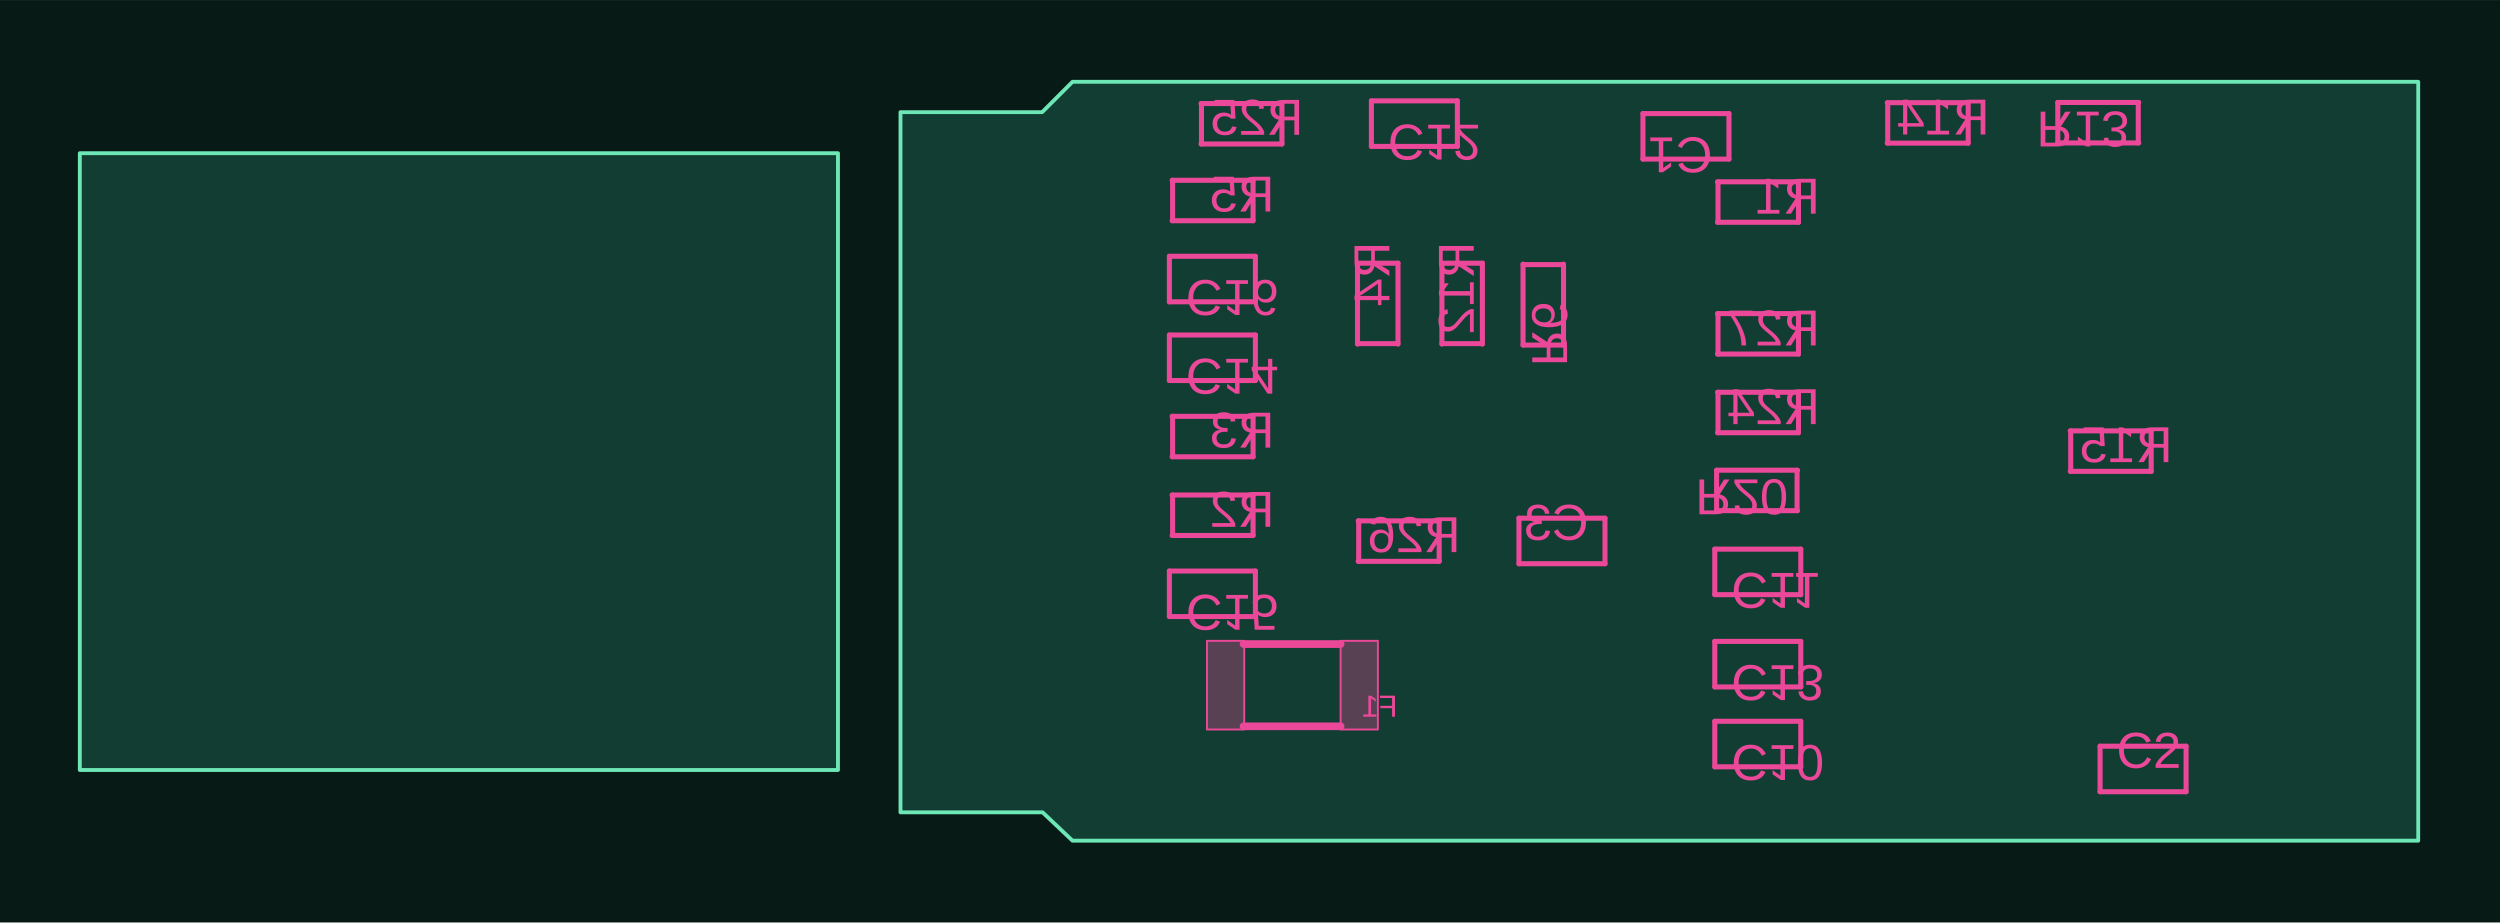
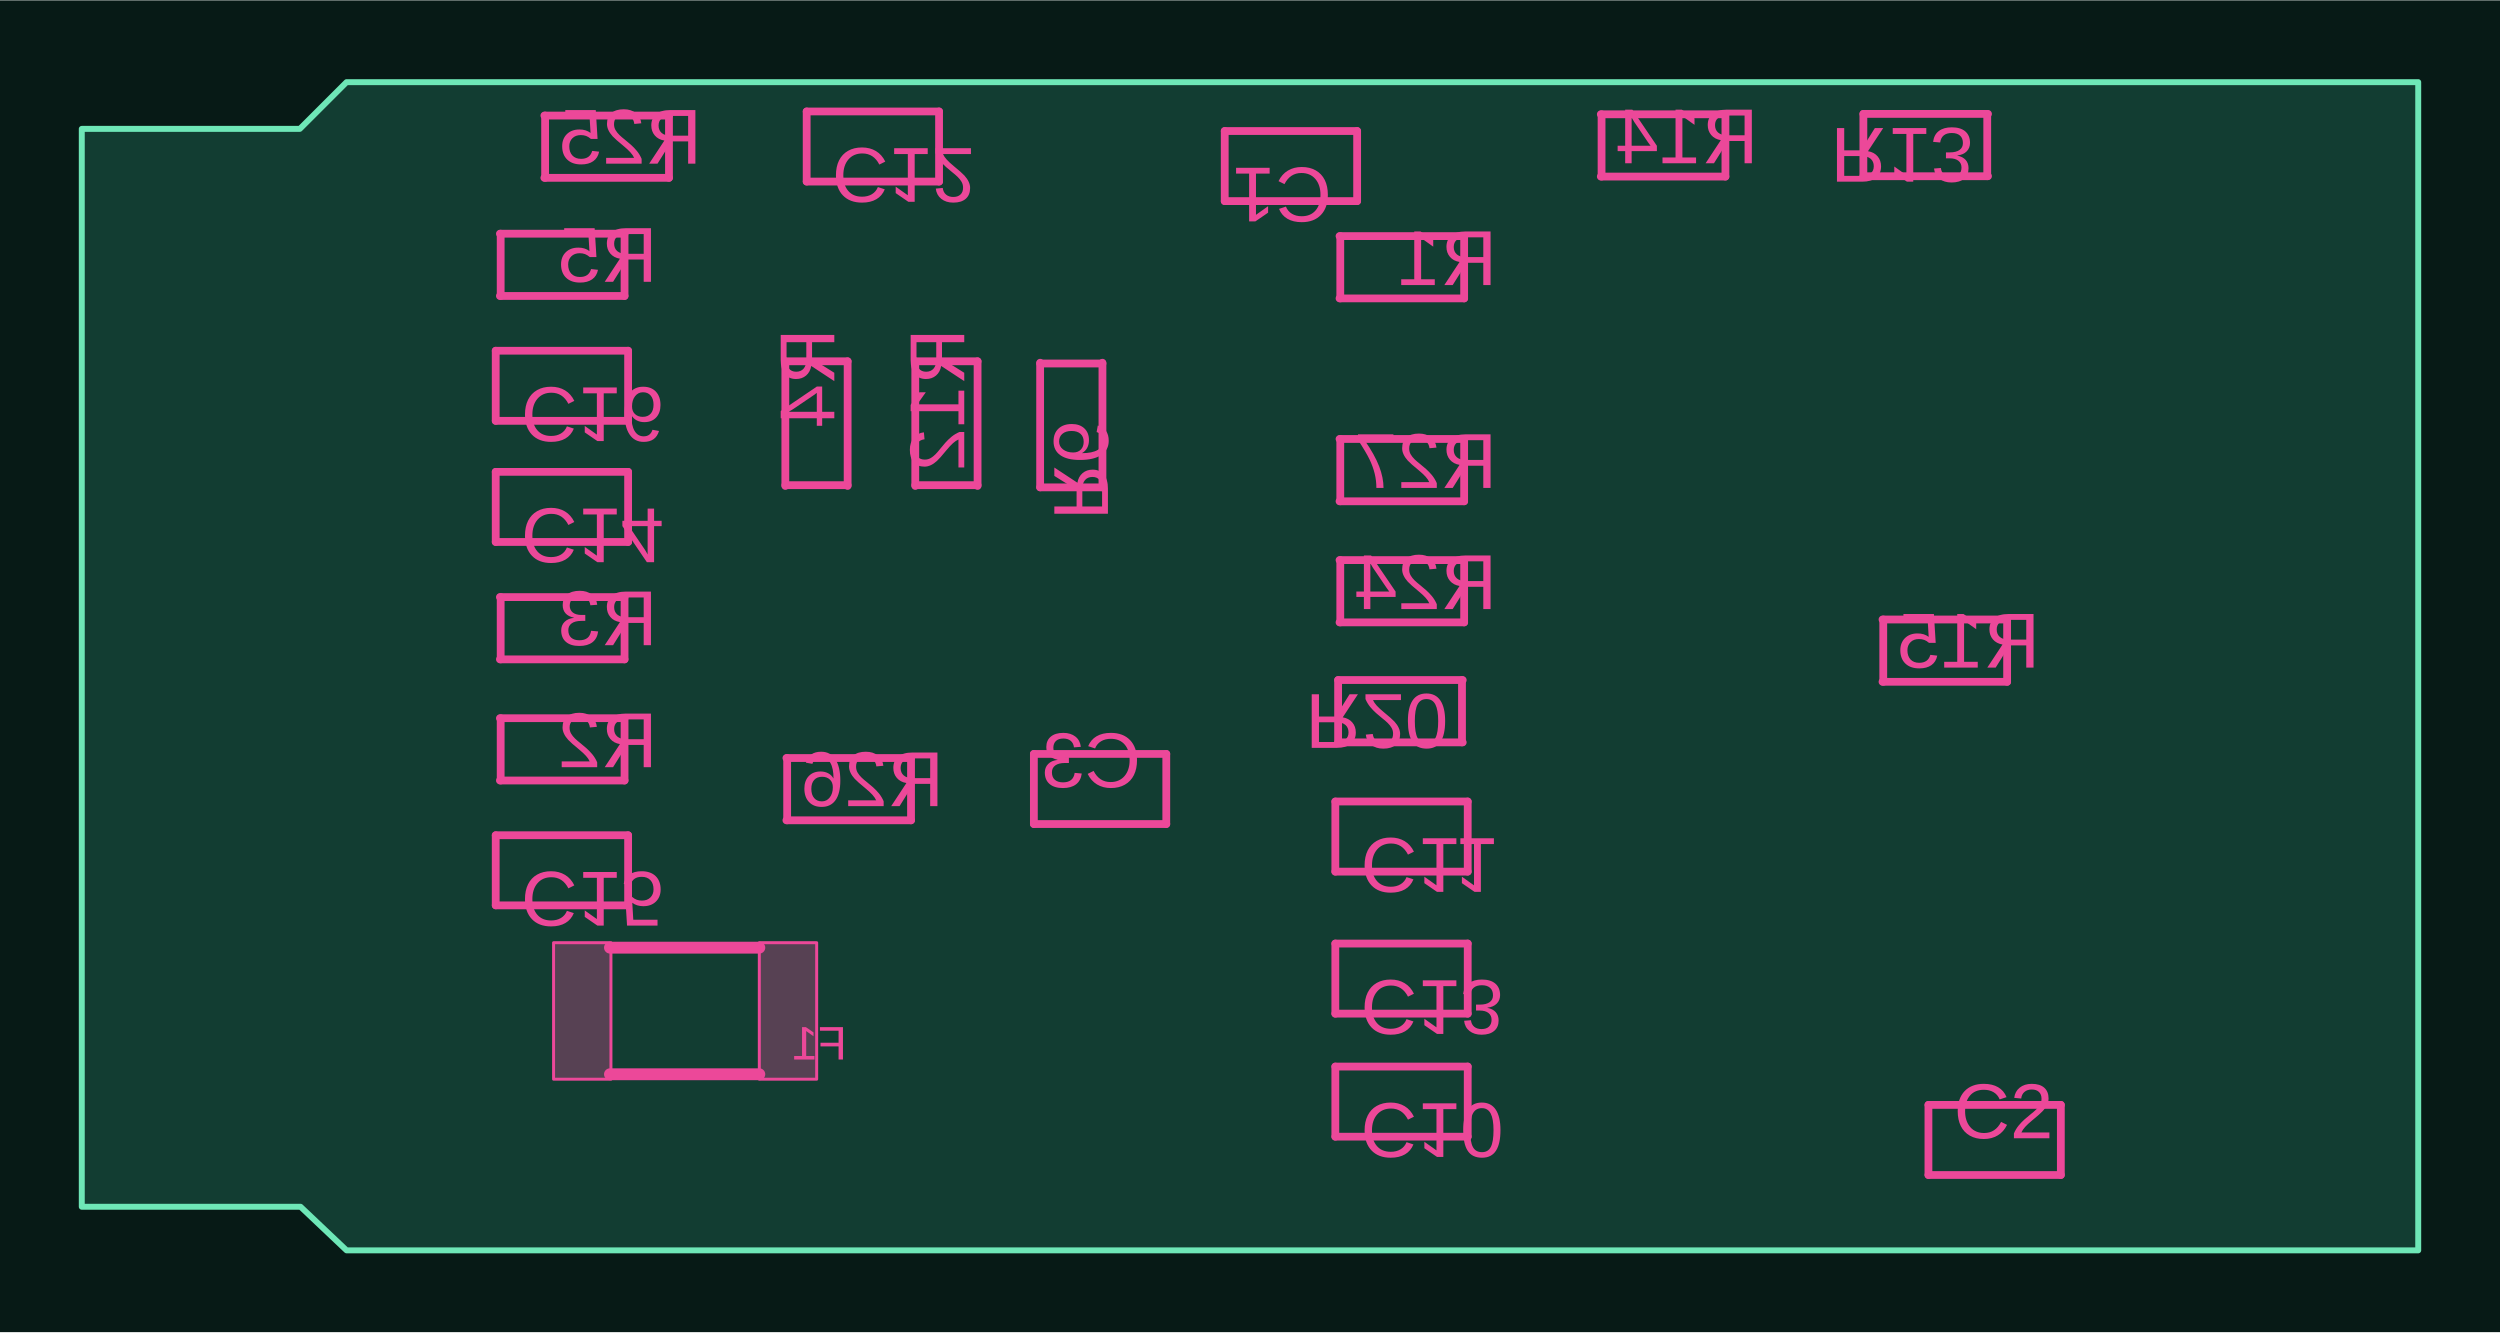
- <svg xmlns="http://www.w3.org/2000/svg" width="1000" height="369" viewBox="0 0 1945.503 717.827" role="img" aria-label="STM32 ST-Link V2.1 Mechanical 7" class="altium-pcb" data-renderer="altiumts">
+ <svg xmlns="http://www.w3.org/2000/svg" width="1000" height="533" viewBox="0 0 1263.78 673.228" role="img" aria-label="STM32 ST-Link V2.1 Mechanical 7" class="altium-pcb" data-renderer="altiumts">
  <rect width="100%" height="100%" fill="#071a16" />
  <g stroke-linecap="round" stroke-linejoin="round">
-     <path data-record="BoardOutline" data-board-cutouts="1" d="M 700.763 632.142 L 811.349 632.142 L 834.621 654.189 L 1881.865 654.189 L 1881.865 63.638 L 834.621 63.638 L 810.999 87.26 L 700.763 87.26 L 700.763 632.142 Z M 652.102 119.189 L 652.102 599.189 L 62.102 599.189 L 62.102 119.189 L 652.102 119.189 Z" fill="#123d32" fill-rule="evenodd" stroke="#6ee7b7" stroke-width="3" />
-     <path data-record="Region" data-layer="MECHANICAL7" d="M 1043.263 498.666 L 1043.263 567.666 L 1072.263 567.666 L 1072.263 498.666 L 1043.263 498.666 Z" fill="#ec4899" fill-opacity="0.32" fill-rule="evenodd" stroke="#ec4899" stroke-width="1.5" />
-     <path data-record="Region" data-layer="MECHANICAL7" d="M 939.263 498.666 L 939.263 567.666 L 968.263 567.666 L 968.263 498.666 L 939.263 498.666 Z" fill="#ec4899" fill-opacity="0.32" fill-rule="evenodd" stroke="#ec4899" stroke-width="1.5" />
-     <line data-record="Track" data-layer="MECHANICAL7" x1="1182.062" y1="438.672" x2="1182.062" y2="403.239" stroke="#ec4899" stroke-width="3.937" />
-     <line data-record="Track" data-layer="MECHANICAL7" x1="1182.062" y1="438.672" x2="1248.991" y2="438.672" stroke="#ec4899" stroke-width="3.937" />
-     <line data-record="Track" data-layer="MECHANICAL7" x1="1248.991" y1="438.672" x2="1248.991" y2="403.239" stroke="#ec4899" stroke-width="3.937" />
-     <line data-record="Track" data-layer="MECHANICAL7" x1="1182.062" y1="403.239" x2="1248.991" y2="403.239" stroke="#ec4899" stroke-width="3.937" />
-     <line data-record="Track" data-layer="MECHANICAL7" x1="975.138" y1="416.671" x2="975.138" y2="385.175" stroke="#ec4899" stroke-width="3.937" />
-     <line data-record="Track" data-layer="MECHANICAL7" x1="912.146" y1="416.671" x2="975.138" y2="416.671" stroke="#ec4899" stroke-width="3.937" />
-     <line data-record="Track" data-layer="MECHANICAL7" x1="912.521" y1="416.671" x2="912.521" y2="385.175" stroke="#ec4899" stroke-width="3.937" />
-     <line data-record="Track" data-layer="MECHANICAL7" x1="912.146" y1="385.175" x2="975.138" y2="385.175" stroke="#ec4899" stroke-width="3.937" />
-     <line data-record="Track" data-layer="MECHANICAL7" x1="976.944" y1="296.084" x2="976.944" y2="260.651" stroke="#ec4899" stroke-width="3.937" />
-     <line data-record="Track" data-layer="MECHANICAL7" x1="910.015" y1="260.651" x2="976.944" y2="260.651" stroke="#ec4899" stroke-width="3.937" />
-     <line data-record="Track" data-layer="MECHANICAL7" x1="910.015" y1="296.084" x2="910.015" y2="260.651" stroke="#ec4899" stroke-width="3.937" />
-     <line data-record="Track" data-layer="MECHANICAL7" x1="910.015" y1="296.084" x2="976.944" y2="296.084" stroke="#ec4899" stroke-width="3.937" />
-     <line data-record="Track" data-layer="MECHANICAL7" x1="975.138" y1="171.743" x2="975.138" y2="140.247" stroke="#ec4899" stroke-width="3.937" />
-     <line data-record="Track" data-layer="MECHANICAL7" x1="912.146" y1="171.743" x2="975.138" y2="171.743" stroke="#ec4899" stroke-width="3.937" />
-     <line data-record="Track" data-layer="MECHANICAL7" x1="912.521" y1="171.743" x2="912.521" y2="140.247" stroke="#ec4899" stroke-width="3.937" />
-     <line data-record="Track" data-layer="MECHANICAL7" x1="912.146" y1="140.247" x2="975.138" y2="140.247" stroke="#ec4899" stroke-width="3.937" />
-     <line data-record="Track" data-layer="MECHANICAL7" x1="976.944" y1="234.852" x2="976.944" y2="199.419" stroke="#ec4899" stroke-width="3.937" />
-     <line data-record="Track" data-layer="MECHANICAL7" x1="910.015" y1="199.419" x2="976.944" y2="199.419" stroke="#ec4899" stroke-width="3.937" />
-     <line data-record="Track" data-layer="MECHANICAL7" x1="910.015" y1="234.852" x2="910.015" y2="199.419" stroke="#ec4899" stroke-width="3.937" />
-     <line data-record="Track" data-layer="MECHANICAL7" x1="910.015" y1="234.852" x2="976.944" y2="234.852" stroke="#ec4899" stroke-width="3.937" />
-     <line data-record="Track" data-layer="MECHANICAL7" x1="976.944" y1="479.78" x2="976.944" y2="444.347" stroke="#ec4899" stroke-width="3.937" />
-     <line data-record="Track" data-layer="MECHANICAL7" x1="910.015" y1="444.347" x2="976.944" y2="444.347" stroke="#ec4899" stroke-width="3.937" />
-     <line data-record="Track" data-layer="MECHANICAL7" x1="910.015" y1="479.78" x2="910.015" y2="444.347" stroke="#ec4899" stroke-width="3.937" />
-     <line data-record="Track" data-layer="MECHANICAL7" x1="910.015" y1="479.78" x2="976.944" y2="479.78" stroke="#ec4899" stroke-width="3.937" />
-     <line data-record="Track" data-layer="MECHANICAL7" x1="1399.57" y1="336.742" x2="1399.57" y2="305.246" stroke="#ec4899" stroke-width="3.937" />
-     <line data-record="Track" data-layer="MECHANICAL7" x1="1336.578" y1="336.742" x2="1399.57" y2="336.742" stroke="#ec4899" stroke-width="3.937" />
-     <line data-record="Track" data-layer="MECHANICAL7" x1="1336.953" y1="336.742" x2="1336.953" y2="305.246" stroke="#ec4899" stroke-width="3.937" />
-     <line data-record="Track" data-layer="MECHANICAL7" x1="1336.578" y1="305.246" x2="1399.57" y2="305.246" stroke="#ec4899" stroke-width="3.937" />
-     <line data-record="Track" data-layer="MECHANICAL7" x1="1335.859" y1="397.391" x2="1335.859" y2="365.895" stroke="#ec4899" stroke-width="3.937" />
-     <line data-record="Track" data-layer="MECHANICAL7" x1="1335.859" y1="365.895" x2="1398.851" y2="365.895" stroke="#ec4899" stroke-width="3.937" />
-     <line data-record="Track" data-layer="MECHANICAL7" x1="1398.476" y1="397.391" x2="1398.476" y2="365.895" stroke="#ec4899" stroke-width="3.937" />
-     <line data-record="Track" data-layer="MECHANICAL7" x1="1335.859" y1="397.391" x2="1398.851" y2="397.391" stroke="#ec4899" stroke-width="3.937" />
-     <line data-record="Track" data-layer="MECHANICAL7" x1="1399.57" y1="275.52" x2="1399.57" y2="244.024" stroke="#ec4899" stroke-width="3.937" />
-     <line data-record="Track" data-layer="MECHANICAL7" x1="1336.578" y1="275.52" x2="1399.57" y2="275.52" stroke="#ec4899" stroke-width="3.937" />
-     <line data-record="Track" data-layer="MECHANICAL7" x1="1336.953" y1="275.52" x2="1336.953" y2="244.024" stroke="#ec4899" stroke-width="3.937" />
-     <line data-record="Track" data-layer="MECHANICAL7" x1="1336.578" y1="244.024" x2="1399.57" y2="244.024" stroke="#ec4899" stroke-width="3.937" />
-     <line data-record="Track" data-layer="MECHANICAL7" x1="997.603" y1="112.022" x2="997.603" y2="80.526" stroke="#ec4899" stroke-width="3.937" />
-     <line data-record="Track" data-layer="MECHANICAL7" x1="934.611" y1="112.022" x2="997.603" y2="112.022" stroke="#ec4899" stroke-width="3.937" />
-     <line data-record="Track" data-layer="MECHANICAL7" x1="934.986" y1="112.022" x2="934.986" y2="80.526" stroke="#ec4899" stroke-width="3.937" />
-     <line data-record="Track" data-layer="MECHANICAL7" x1="934.611" y1="80.526" x2="997.603" y2="80.526" stroke="#ec4899" stroke-width="3.937" />
-     <line data-record="Track" data-layer="MECHANICAL7" x1="1119.958" y1="436.796" x2="1119.958" y2="405.3" stroke="#ec4899" stroke-width="3.937" />
-     <line data-record="Track" data-layer="MECHANICAL7" x1="1056.966" y1="436.796" x2="1119.958" y2="436.796" stroke="#ec4899" stroke-width="3.937" />
-     <line data-record="Track" data-layer="MECHANICAL7" x1="1057.341" y1="436.796" x2="1057.341" y2="405.3" stroke="#ec4899" stroke-width="3.937" />
-     <line data-record="Track" data-layer="MECHANICAL7" x1="1056.966" y1="405.3" x2="1119.958" y2="405.3" stroke="#ec4899" stroke-width="3.937" />
-     <line data-record="Track" data-layer="MECHANICAL7" x1="1334.447" y1="534.531" x2="1401.376" y2="534.531" stroke="#ec4899" stroke-width="3.937" />
-     <line data-record="Track" data-layer="MECHANICAL7" x1="1334.447" y1="534.531" x2="1334.447" y2="499.098" stroke="#ec4899" stroke-width="3.937" />
-     <line data-record="Track" data-layer="MECHANICAL7" x1="1334.447" y1="499.098" x2="1401.376" y2="499.098" stroke="#ec4899" stroke-width="3.937" />
-     <line data-record="Track" data-layer="MECHANICAL7" x1="1401.376" y1="534.531" x2="1401.376" y2="499.098" stroke="#ec4899" stroke-width="3.937" />
-     <line data-record="Track" data-layer="MECHANICAL7" x1="1334.447" y1="462.73" x2="1401.376" y2="462.73" stroke="#ec4899" stroke-width="3.937" />
-     <line data-record="Track" data-layer="MECHANICAL7" x1="1334.447" y1="462.73" x2="1334.447" y2="427.297" stroke="#ec4899" stroke-width="3.937" />
-     <line data-record="Track" data-layer="MECHANICAL7" x1="1334.447" y1="427.297" x2="1401.376" y2="427.297" stroke="#ec4899" stroke-width="3.937" />
-     <line data-record="Track" data-layer="MECHANICAL7" x1="1401.376" y1="462.73" x2="1401.376" y2="427.297" stroke="#ec4899" stroke-width="3.937" />
-     <line data-record="Track" data-layer="MECHANICAL7" x1="1067.205" y1="113.898" x2="1134.134" y2="113.898" stroke="#ec4899" stroke-width="3.937" />
-     <line data-record="Track" data-layer="MECHANICAL7" x1="1067.205" y1="113.898" x2="1067.205" y2="78.465" stroke="#ec4899" stroke-width="3.937" />
-     <line data-record="Track" data-layer="MECHANICAL7" x1="1067.205" y1="78.465" x2="1134.134" y2="78.465" stroke="#ec4899" stroke-width="3.937" />
-     <line data-record="Track" data-layer="MECHANICAL7" x1="1134.134" y1="113.898" x2="1134.134" y2="78.465" stroke="#ec4899" stroke-width="3.937" />
-     <line data-record="Track" data-layer="MECHANICAL7" x1="1334.447" y1="596.714" x2="1401.376" y2="596.714" stroke="#ec4899" stroke-width="3.937" />
-     <line data-record="Track" data-layer="MECHANICAL7" x1="1334.447" y1="596.714" x2="1334.447" y2="561.281" stroke="#ec4899" stroke-width="3.937" />
-     <line data-record="Track" data-layer="MECHANICAL7" x1="1334.447" y1="561.281" x2="1401.376" y2="561.28" stroke="#ec4899" stroke-width="3.937" />
-     <line data-record="Track" data-layer="MECHANICAL7" x1="1401.376" y1="596.714" x2="1401.376" y2="561.28" stroke="#ec4899" stroke-width="3.937" />
-     <line data-record="Track" data-layer="MECHANICAL7" x1="1674.048" y1="366.777" x2="1674.048" y2="335.281" stroke="#ec4899" stroke-width="3.937" />
-     <line data-record="Track" data-layer="MECHANICAL7" x1="1611.056" y1="366.777" x2="1674.048" y2="366.777" stroke="#ec4899" stroke-width="3.937" />
-     <line data-record="Track" data-layer="MECHANICAL7" x1="1611.431" y1="366.777" x2="1611.431" y2="335.281" stroke="#ec4899" stroke-width="3.937" />
-     <line data-record="Track" data-layer="MECHANICAL7" x1="1611.056" y1="335.281" x2="1674.048" y2="335.281" stroke="#ec4899" stroke-width="3.937" />
-     <line data-record="Track" data-layer="MECHANICAL7" x1="1531.651" y1="111.379" x2="1531.651" y2="79.883" stroke="#ec4899" stroke-width="3.937" />
-     <line data-record="Track" data-layer="MECHANICAL7" x1="1468.659" y1="111.379" x2="1531.651" y2="111.379" stroke="#ec4899" stroke-width="3.937" />
-     <line data-record="Track" data-layer="MECHANICAL7" x1="1469.034" y1="111.379" x2="1469.034" y2="79.883" stroke="#ec4899" stroke-width="3.937" />
-     <line data-record="Track" data-layer="MECHANICAL7" x1="1468.659" y1="79.883" x2="1531.651" y2="79.883" stroke="#ec4899" stroke-width="3.937" />
-     <line data-record="Track" data-layer="MECHANICAL7" x1="1601.38" y1="111.194" x2="1601.38" y2="79.698" stroke="#ec4899" stroke-width="3.937" />
-     <line data-record="Track" data-layer="MECHANICAL7" x1="1601.38" y1="79.698" x2="1664.373" y2="79.698" stroke="#ec4899" stroke-width="3.937" />
-     <line data-record="Track" data-layer="MECHANICAL7" x1="1663.998" y1="111.194" x2="1663.998" y2="79.698" stroke="#ec4899" stroke-width="3.937" />
-     <line data-record="Track" data-layer="MECHANICAL7" x1="1601.38" y1="111.194" x2="1664.373" y2="111.194" stroke="#ec4899" stroke-width="3.937" />
-     <line data-record="Track" data-layer="MECHANICAL7" x1="1185.23" y1="268.479" x2="1216.726" y2="268.479" stroke="#ec4899" stroke-width="3.937" />
-     <line data-record="Track" data-layer="MECHANICAL7" x1="1185.23" y1="268.479" x2="1185.23" y2="205.487" stroke="#ec4899" stroke-width="3.937" />
-     <line data-record="Track" data-layer="MECHANICAL7" x1="1185.23" y1="205.862" x2="1216.726" y2="205.862" stroke="#ec4899" stroke-width="3.937" />
-     <line data-record="Track" data-layer="MECHANICAL7" x1="1216.726" y1="268.479" x2="1216.726" y2="205.487" stroke="#ec4899" stroke-width="3.937" />
-     <line data-record="Track" data-layer="MECHANICAL7" x1="1122.106" y1="204.768" x2="1153.602" y2="204.768" stroke="#ec4899" stroke-width="3.937" />
-     <line data-record="Track" data-layer="MECHANICAL7" x1="1153.602" y1="267.76" x2="1153.602" y2="204.768" stroke="#ec4899" stroke-width="3.937" />
-     <line data-record="Track" data-layer="MECHANICAL7" x1="1122.106" y1="267.385" x2="1153.602" y2="267.385" stroke="#ec4899" stroke-width="3.937" />
-     <line data-record="Track" data-layer="MECHANICAL7" x1="1122.106" y1="267.76" x2="1122.106" y2="204.768" stroke="#ec4899" stroke-width="3.937" />
-     <line data-record="Track" data-layer="MECHANICAL7" x1="1399.57" y1="172.961" x2="1399.57" y2="141.465" stroke="#ec4899" stroke-width="3.937" />
-     <line data-record="Track" data-layer="MECHANICAL7" x1="1336.578" y1="172.961" x2="1399.57" y2="172.961" stroke="#ec4899" stroke-width="3.937" />
-     <line data-record="Track" data-layer="MECHANICAL7" x1="1336.953" y1="172.961" x2="1336.953" y2="141.465" stroke="#ec4899" stroke-width="3.937" />
-     <line data-record="Track" data-layer="MECHANICAL7" x1="1336.578" y1="141.465" x2="1399.57" y2="141.465" stroke="#ec4899" stroke-width="3.937" />
-     <line data-record="Track" data-layer="MECHANICAL7" x1="1056.419" y1="204.768" x2="1087.915" y2="204.768" stroke="#ec4899" stroke-width="3.937" />
-     <line data-record="Track" data-layer="MECHANICAL7" x1="1087.915" y1="267.76" x2="1087.915" y2="204.768" stroke="#ec4899" stroke-width="3.937" />
-     <line data-record="Track" data-layer="MECHANICAL7" x1="1056.419" y1="267.385" x2="1087.915" y2="267.385" stroke="#ec4899" stroke-width="3.937" />
-     <line data-record="Track" data-layer="MECHANICAL7" x1="1056.419" y1="267.76" x2="1056.419" y2="204.768" stroke="#ec4899" stroke-width="3.937" />
-     <line data-record="Track" data-layer="MECHANICAL7" x1="1701.204" y1="616.092" x2="1701.204" y2="580.659" stroke="#ec4899" stroke-width="3.937" />
-     <line data-record="Track" data-layer="MECHANICAL7" x1="1634.275" y1="616.092" x2="1701.204" y2="616.092" stroke="#ec4899" stroke-width="3.937" />
-     <line data-record="Track" data-layer="MECHANICAL7" x1="1634.275" y1="616.092" x2="1634.275" y2="580.659" stroke="#ec4899" stroke-width="3.937" />
-     <line data-record="Track" data-layer="MECHANICAL7" x1="1634.275" y1="580.659" x2="1701.204" y2="580.659" stroke="#ec4899" stroke-width="3.937" />
-     <line data-record="Track" data-layer="MECHANICAL7" x1="1278.54" y1="123.782" x2="1278.54" y2="88.349" stroke="#ec4899" stroke-width="3.937" />
-     <line data-record="Track" data-layer="MECHANICAL7" x1="1278.54" y1="88.349" x2="1345.469" y2="88.349" stroke="#ec4899" stroke-width="3.937" />
-     <line data-record="Track" data-layer="MECHANICAL7" x1="1345.469" y1="123.782" x2="1345.469" y2="88.349" stroke="#ec4899" stroke-width="3.937" />
-     <line data-record="Track" data-layer="MECHANICAL7" x1="1278.54" y1="123.782" x2="1345.469" y2="123.782" stroke="#ec4899" stroke-width="3.937" />
-     <line data-record="Track" data-layer="MECHANICAL7" x1="975.138" y1="355.439" x2="975.138" y2="323.943" stroke="#ec4899" stroke-width="3.937" />
-     <line data-record="Track" data-layer="MECHANICAL7" x1="912.146" y1="355.439" x2="975.138" y2="355.439" stroke="#ec4899" stroke-width="3.937" />
-     <line data-record="Track" data-layer="MECHANICAL7" x1="912.521" y1="355.439" x2="912.521" y2="323.943" stroke="#ec4899" stroke-width="3.937" />
-     <line data-record="Track" data-layer="MECHANICAL7" x1="912.146" y1="323.943" x2="975.138" y2="323.943" stroke="#ec4899" stroke-width="3.937" />
-     <line data-record="Track" data-layer="MECHANICAL7" x1="967.763" y1="565.166" x2="1043.263" y2="565.166" stroke="#ec4899" stroke-width="6" />
-     <line data-record="Track" data-layer="MECHANICAL7" x1="967.763" y1="501.166" x2="1043.263" y2="501.166" stroke="#ec4899" stroke-width="6" />
-     <text data-record="Text" data-layer="MECHANICAL7" x="0" y="0" fill="#ec4899" font-family="Arial, sans-serif" font-size="39.37" font-weight="normal" font-style="normal" text-anchor="start" dominant-baseline="text-after-edge" transform="translate(1236.196 428.4361) rotate(-360) scale(-1 1)">C3</text>
-     <text data-record="Text" data-layer="MECHANICAL7" x="0" y="0" fill="#ec4899" font-family="Arial, sans-serif" font-size="39.37" font-weight="normal" font-style="normal" text-anchor="start" dominant-baseline="text-after-edge" transform="translate(991.7221 418.2817) rotate(-360) scale(-1 1)">R2</text>
-     <text data-record="Text" data-layer="MECHANICAL7" x="0" y="0" fill="#ec4899" font-family="Arial, sans-serif" font-size="39.37" font-weight="normal" font-style="normal" text-anchor="start" dominant-baseline="text-after-edge" transform="translate(922.8103 270.8869) rotate(-180) scale(-1 1)">C14</text>
-     <text data-record="Text" data-layer="MECHANICAL7" x="0" y="0" fill="#ec4899" font-family="Arial, sans-serif" font-size="39.37" font-weight="normal" font-style="normal" text-anchor="start" dominant-baseline="text-after-edge" transform="translate(991.7221 172.9169) rotate(-360) scale(-1 1)">R5</text>
-     <text data-record="Text" data-layer="MECHANICAL7" x="0" y="0" fill="#ec4899" font-family="Arial, sans-serif" font-size="39.37" font-weight="normal" font-style="normal" text-anchor="start" dominant-baseline="text-after-edge" transform="translate(922.8103 209.6549) rotate(-180) scale(-1 1)">C16</text>
-     <text data-record="Text" data-layer="MECHANICAL7" x="0" y="0" fill="#ec4899" font-family="Arial, sans-serif" font-size="39.37" font-weight="normal" font-style="normal" text-anchor="start" dominant-baseline="text-after-edge" transform="translate(922.8103 454.5829) rotate(-180) scale(-1 1)">C15</text>
-     <text data-record="Text" data-layer="MECHANICAL7" x="0" y="0" fill="#ec4899" font-family="Arial, sans-serif" font-size="39.37" font-weight="normal" font-style="normal" text-anchor="start" dominant-baseline="text-after-edge" transform="translate(1416.154 338.3523) rotate(-360) scale(-1 1)">R24</text>
-     <text data-record="Text" data-layer="MECHANICAL7" x="0" y="0" fill="#ec4899" font-family="Arial, sans-serif" font-size="39.37" font-weight="normal" font-style="normal" text-anchor="start" dominant-baseline="text-after-edge" transform="translate(1319.275 364.7213) rotate(-180) scale(-1 1)">R20</text>
-     <text data-record="Text" data-layer="MECHANICAL7" x="0" y="0" fill="#ec4899" font-family="Arial, sans-serif" font-size="39.37" font-weight="normal" font-style="normal" text-anchor="start" dominant-baseline="text-after-edge" transform="translate(1416.154 277.1303) rotate(-360) scale(-1 1)">R27</text>
-     <text data-record="Text" data-layer="MECHANICAL7" x="0" y="0" fill="#ec4899" font-family="Arial, sans-serif" font-size="39.37" font-weight="normal" font-style="normal" text-anchor="start" dominant-baseline="text-after-edge" transform="translate(1014.187 113.1956) rotate(-360) scale(-1 1)">R25</text>
-     <text data-record="Text" data-layer="MECHANICAL7" x="0" y="0" fill="#ec4899" font-family="Arial, sans-serif" font-size="39.37" font-weight="normal" font-style="normal" text-anchor="start" dominant-baseline="text-after-edge" transform="translate(1136.542 437.9695) rotate(-360) scale(-1 1)">R26</text>
-     <text data-record="Text" data-layer="MECHANICAL7" x="0" y="0" fill="#ec4899" font-family="Arial, sans-serif" font-size="39.37" font-weight="normal" font-style="normal" text-anchor="start" dominant-baseline="text-after-edge" transform="translate(1347.242 509.3344) rotate(-180) scale(-1 1)">C13</text>
-     <text data-record="Text" data-layer="MECHANICAL7" x="0" y="0" fill="#ec4899" font-family="Arial, sans-serif" font-size="39.37" font-weight="normal" font-style="normal" text-anchor="start" dominant-baseline="text-after-edge" transform="translate(1347.242 437.533) rotate(-180) scale(-1 1)">C11</text>
-     <text data-record="Text" data-layer="MECHANICAL7" x="0" y="0" fill="#ec4899" font-family="Arial, sans-serif" font-size="39.37" font-weight="normal" font-style="normal" text-anchor="start" dominant-baseline="text-after-edge" transform="translate(1080.001 88.7016) rotate(-180) scale(-1 1)">C12</text>
-     <text data-record="Text" data-layer="MECHANICAL7" x="0" y="0" fill="#ec4899" font-family="Arial, sans-serif" font-size="39.37" font-weight="normal" font-style="normal" text-anchor="start" dominant-baseline="text-after-edge" transform="translate(1347.242 571.5168) rotate(-180) scale(-1 1)">C10</text>
-     <text data-record="Text" data-layer="MECHANICAL7" x="0" y="0" fill="#ec4899" font-family="Arial, sans-serif" font-size="39.37" font-weight="normal" font-style="normal" text-anchor="start" dominant-baseline="text-after-edge" transform="translate(1690.632 367.9501) rotate(-360) scale(-1 1)">R15</text>
-     <text data-record="Text" data-layer="MECHANICAL7" x="0" y="0" fill="#ec4899" font-family="Arial, sans-serif" font-size="39.37" font-weight="normal" font-style="normal" text-anchor="start" dominant-baseline="text-after-edge" transform="translate(1548.235 112.9891) rotate(-360) scale(-1 1)">R14</text>
-     <text data-record="Text" data-layer="MECHANICAL7" x="0" y="0" fill="#ec4899" font-family="Arial, sans-serif" font-size="39.37" font-weight="normal" font-style="normal" text-anchor="start" dominant-baseline="text-after-edge" transform="translate(1584.796 78.5249) rotate(-180) scale(-1 1)">R13</text>
-     <text data-record="Text" data-layer="MECHANICAL7" x="0" y="0" fill="#ec4899" font-family="Arial, sans-serif" font-size="39.37" font-weight="normal" font-style="normal" text-anchor="start" dominant-baseline="text-after-edge" transform="translate(1184.057 285.063) rotate(-270) scale(-1 1)">R6</text>
-     <text data-record="Text" data-layer="MECHANICAL7" x="0" y="0" fill="#ec4899" font-family="Arial, sans-serif" font-size="39.37" font-weight="normal" font-style="normal" text-anchor="start" dominant-baseline="text-after-edge" transform="translate(1155.212 188.1841) rotate(-90) scale(-1 1)">R12</text>
-     <text data-record="Text" data-layer="MECHANICAL7" x="0" y="0" fill="#ec4899" font-family="Arial, sans-serif" font-size="39.37" font-weight="normal" font-style="normal" text-anchor="start" dominant-baseline="text-after-edge" transform="translate(1416.154 174.5709) rotate(-360) scale(-1 1)">R1</text>
-     <text data-record="Text" data-layer="MECHANICAL7" x="0" y="0" fill="#ec4899" font-family="Arial, sans-serif" font-size="39.37" font-weight="normal" font-style="normal" text-anchor="start" dominant-baseline="text-after-edge" transform="translate(1089.526 188.1841) rotate(-90) scale(-1 1)">R4</text>
-     <text data-record="Text" data-layer="MECHANICAL7" x="0" y="0" fill="#ec4899" font-family="Arial, sans-serif" font-size="39.37" font-weight="normal" font-style="normal" text-anchor="start" dominant-baseline="text-after-edge" transform="translate(1647.07 605.8556) rotate(0) scale(1 1)">C2</text>
-     <text data-record="Text" data-layer="MECHANICAL7" x="0" y="0" fill="#ec4899" font-family="Arial, sans-serif" font-size="39.37" font-weight="normal" font-style="normal" text-anchor="start" dominant-baseline="text-after-edge" transform="translate(1332.674 98.5848) rotate(-180) scale(1 1)">C1</text>
-     <text data-record="Text" data-layer="MECHANICAL7" x="0" y="0" fill="#ec4899" font-family="Arial, sans-serif" font-size="39.37" font-weight="normal" font-style="normal" text-anchor="start" dominant-baseline="text-after-edge" transform="translate(991.7221 356.6129) rotate(-360) scale(-1 1)">R3</text>
-     <text data-record="Text" data-layer="MECHANICAL7" x="0" y="0" fill="#ec4899" font-family="Arial, sans-serif" font-size="23.819" font-weight="normal" font-style="normal" text-anchor="start" dominant-baseline="text-before-edge" transform="translate(1087.503 541.9816) rotate(-360) scale(-1 1)">F1</text>
+     <path data-record="BoardOutline" data-board-cutouts="1" d="M 41.339 609.843 L 151.925 609.843 L 175.197 631.89 L 1222.441 631.89 L 1222.441 41.339 L 175.197 41.339 L 151.575 64.961 L 41.339 64.961 L 41.339 609.843 Z M -7.322 96.89 L -7.322 576.89 L -597.322 576.89 L -597.322 96.89 L -7.322 96.89 Z" fill="#123d32" fill-rule="evenodd" stroke="#6ee7b7" stroke-width="3" />
+     <path data-record="Region" data-layer="MECHANICAL7" d="M 383.839 476.366 L 383.839 545.366 L 412.839 545.366 L 412.839 476.366 L 383.839 476.366 Z" fill="#ec4899" fill-opacity="0.32" fill-rule="evenodd" stroke="#ec4899" stroke-width="1.5" />
+     <path data-record="Region" data-layer="MECHANICAL7" d="M 279.839 476.366 L 279.839 545.366 L 308.839 545.366 L 308.839 476.366 L 279.839 476.366 Z" fill="#ec4899" fill-opacity="0.32" fill-rule="evenodd" stroke="#ec4899" stroke-width="1.5" />
+     <line data-record="Track" data-layer="MECHANICAL7" x1="522.638" y1="416.373" x2="522.638" y2="380.94" stroke="#ec4899" stroke-width="3.937" />
+     <line data-record="Track" data-layer="MECHANICAL7" x1="522.638" y1="416.373" x2="589.567" y2="416.373" stroke="#ec4899" stroke-width="3.937" />
+     <line data-record="Track" data-layer="MECHANICAL7" x1="589.567" y1="416.373" x2="589.567" y2="380.94" stroke="#ec4899" stroke-width="3.937" />
+     <line data-record="Track" data-layer="MECHANICAL7" x1="522.638" y1="380.94" x2="589.567" y2="380.94" stroke="#ec4899" stroke-width="3.937" />
+     <line data-record="Track" data-layer="MECHANICAL7" x1="315.714" y1="394.372" x2="315.714" y2="362.876" stroke="#ec4899" stroke-width="3.937" />
+     <line data-record="Track" data-layer="MECHANICAL7" x1="252.721" y1="394.372" x2="315.714" y2="394.372" stroke="#ec4899" stroke-width="3.937" />
+     <line data-record="Track" data-layer="MECHANICAL7" x1="253.096" y1="394.372" x2="253.096" y2="362.876" stroke="#ec4899" stroke-width="3.937" />
+     <line data-record="Track" data-layer="MECHANICAL7" x1="252.721" y1="362.876" x2="315.714" y2="362.876" stroke="#ec4899" stroke-width="3.937" />
+     <line data-record="Track" data-layer="MECHANICAL7" x1="317.52" y1="273.784" x2="317.52" y2="238.351" stroke="#ec4899" stroke-width="3.937" />
+     <line data-record="Track" data-layer="MECHANICAL7" x1="250.591" y1="238.351" x2="317.52" y2="238.351" stroke="#ec4899" stroke-width="3.937" />
+     <line data-record="Track" data-layer="MECHANICAL7" x1="250.591" y1="273.784" x2="250.591" y2="238.351" stroke="#ec4899" stroke-width="3.937" />
+     <line data-record="Track" data-layer="MECHANICAL7" x1="250.591" y1="273.784" x2="317.52" y2="273.784" stroke="#ec4899" stroke-width="3.937" />
+     <line data-record="Track" data-layer="MECHANICAL7" x1="315.714" y1="149.444" x2="315.714" y2="117.948" stroke="#ec4899" stroke-width="3.937" />
+     <line data-record="Track" data-layer="MECHANICAL7" x1="252.721" y1="149.444" x2="315.714" y2="149.444" stroke="#ec4899" stroke-width="3.937" />
+     <line data-record="Track" data-layer="MECHANICAL7" x1="253.096" y1="149.444" x2="253.096" y2="117.948" stroke="#ec4899" stroke-width="3.937" />
+     <line data-record="Track" data-layer="MECHANICAL7" x1="252.721" y1="117.948" x2="315.714" y2="117.948" stroke="#ec4899" stroke-width="3.937" />
+     <line data-record="Track" data-layer="MECHANICAL7" x1="317.52" y1="212.552" x2="317.52" y2="177.119" stroke="#ec4899" stroke-width="3.937" />
+     <line data-record="Track" data-layer="MECHANICAL7" x1="250.591" y1="177.119" x2="317.52" y2="177.119" stroke="#ec4899" stroke-width="3.937" />
+     <line data-record="Track" data-layer="MECHANICAL7" x1="250.591" y1="212.552" x2="250.591" y2="177.119" stroke="#ec4899" stroke-width="3.937" />
+     <line data-record="Track" data-layer="MECHANICAL7" x1="250.591" y1="212.552" x2="317.52" y2="212.552" stroke="#ec4899" stroke-width="3.937" />
+     <line data-record="Track" data-layer="MECHANICAL7" x1="317.52" y1="457.48" x2="317.52" y2="422.047" stroke="#ec4899" stroke-width="3.937" />
+     <line data-record="Track" data-layer="MECHANICAL7" x1="250.591" y1="422.047" x2="317.52" y2="422.047" stroke="#ec4899" stroke-width="3.937" />
+     <line data-record="Track" data-layer="MECHANICAL7" x1="250.591" y1="457.48" x2="250.591" y2="422.047" stroke="#ec4899" stroke-width="3.937" />
+     <line data-record="Track" data-layer="MECHANICAL7" x1="250.591" y1="457.48" x2="317.52" y2="457.48" stroke="#ec4899" stroke-width="3.937" />
+     <line data-record="Track" data-layer="MECHANICAL7" x1="740.145" y1="314.443" x2="740.145" y2="282.947" stroke="#ec4899" stroke-width="3.937" />
+     <line data-record="Track" data-layer="MECHANICAL7" x1="677.153" y1="314.443" x2="740.145" y2="314.443" stroke="#ec4899" stroke-width="3.937" />
+     <line data-record="Track" data-layer="MECHANICAL7" x1="677.528" y1="314.443" x2="677.528" y2="282.947" stroke="#ec4899" stroke-width="3.937" />
+     <line data-record="Track" data-layer="MECHANICAL7" x1="677.153" y1="282.947" x2="740.145" y2="282.947" stroke="#ec4899" stroke-width="3.937" />
+     <line data-record="Track" data-layer="MECHANICAL7" x1="676.435" y1="375.091" x2="676.435" y2="343.595" stroke="#ec4899" stroke-width="3.937" />
+     <line data-record="Track" data-layer="MECHANICAL7" x1="676.435" y1="343.595" x2="739.427" y2="343.595" stroke="#ec4899" stroke-width="3.937" />
+     <line data-record="Track" data-layer="MECHANICAL7" x1="739.052" y1="375.091" x2="739.052" y2="343.595" stroke="#ec4899" stroke-width="3.937" />
+     <line data-record="Track" data-layer="MECHANICAL7" x1="676.435" y1="375.091" x2="739.427" y2="375.091" stroke="#ec4899" stroke-width="3.937" />
+     <line data-record="Track" data-layer="MECHANICAL7" x1="740.145" y1="253.221" x2="740.145" y2="221.725" stroke="#ec4899" stroke-width="3.937" />
+     <line data-record="Track" data-layer="MECHANICAL7" x1="677.153" y1="253.221" x2="740.145" y2="253.221" stroke="#ec4899" stroke-width="3.937" />
+     <line data-record="Track" data-layer="MECHANICAL7" x1="677.528" y1="253.221" x2="677.528" y2="221.725" stroke="#ec4899" stroke-width="3.937" />
+     <line data-record="Track" data-layer="MECHANICAL7" x1="677.153" y1="221.725" x2="740.145" y2="221.725" stroke="#ec4899" stroke-width="3.937" />
+     <line data-record="Track" data-layer="MECHANICAL7" x1="338.179" y1="89.723" x2="338.179" y2="58.227" stroke="#ec4899" stroke-width="3.937" />
+     <line data-record="Track" data-layer="MECHANICAL7" x1="275.187" y1="89.723" x2="338.179" y2="89.723" stroke="#ec4899" stroke-width="3.937" />
+     <line data-record="Track" data-layer="MECHANICAL7" x1="275.562" y1="89.723" x2="275.562" y2="58.227" stroke="#ec4899" stroke-width="3.937" />
+     <line data-record="Track" data-layer="MECHANICAL7" x1="275.187" y1="58.227" x2="338.179" y2="58.227" stroke="#ec4899" stroke-width="3.937" />
+     <line data-record="Track" data-layer="MECHANICAL7" x1="460.534" y1="414.497" x2="460.534" y2="383.001" stroke="#ec4899" stroke-width="3.937" />
+     <line data-record="Track" data-layer="MECHANICAL7" x1="397.541" y1="414.497" x2="460.534" y2="414.497" stroke="#ec4899" stroke-width="3.937" />
+     <line data-record="Track" data-layer="MECHANICAL7" x1="397.916" y1="414.497" x2="397.916" y2="383.001" stroke="#ec4899" stroke-width="3.937" />
+     <line data-record="Track" data-layer="MECHANICAL7" x1="397.541" y1="383.001" x2="460.534" y2="383.001" stroke="#ec4899" stroke-width="3.937" />
+     <line data-record="Track" data-layer="MECHANICAL7" x1="675.023" y1="512.232" x2="741.952" y2="512.232" stroke="#ec4899" stroke-width="3.937" />
+     <line data-record="Track" data-layer="MECHANICAL7" x1="675.023" y1="512.232" x2="675.023" y2="476.799" stroke="#ec4899" stroke-width="3.937" />
+     <line data-record="Track" data-layer="MECHANICAL7" x1="675.023" y1="476.799" x2="741.952" y2="476.799" stroke="#ec4899" stroke-width="3.937" />
+     <line data-record="Track" data-layer="MECHANICAL7" x1="741.952" y1="512.232" x2="741.952" y2="476.799" stroke="#ec4899" stroke-width="3.937" />
+     <line data-record="Track" data-layer="MECHANICAL7" x1="675.023" y1="440.43" x2="741.952" y2="440.43" stroke="#ec4899" stroke-width="3.937" />
+     <line data-record="Track" data-layer="MECHANICAL7" x1="675.023" y1="440.43" x2="675.023" y2="404.997" stroke="#ec4899" stroke-width="3.937" />
+     <line data-record="Track" data-layer="MECHANICAL7" x1="675.023" y1="404.997" x2="741.952" y2="404.997" stroke="#ec4899" stroke-width="3.937" />
+     <line data-record="Track" data-layer="MECHANICAL7" x1="741.952" y1="440.43" x2="741.952" y2="404.997" stroke="#ec4899" stroke-width="3.937" />
+     <line data-record="Track" data-layer="MECHANICAL7" x1="407.781" y1="91.599" x2="474.71" y2="91.599" stroke="#ec4899" stroke-width="3.937" />
+     <line data-record="Track" data-layer="MECHANICAL7" x1="407.781" y1="91.599" x2="407.781" y2="56.166" stroke="#ec4899" stroke-width="3.937" />
+     <line data-record="Track" data-layer="MECHANICAL7" x1="407.781" y1="56.166" x2="474.71" y2="56.166" stroke="#ec4899" stroke-width="3.937" />
+     <line data-record="Track" data-layer="MECHANICAL7" x1="474.71" y1="91.599" x2="474.71" y2="56.166" stroke="#ec4899" stroke-width="3.937" />
+     <line data-record="Track" data-layer="MECHANICAL7" x1="675.023" y1="574.414" x2="741.952" y2="574.414" stroke="#ec4899" stroke-width="3.937" />
+     <line data-record="Track" data-layer="MECHANICAL7" x1="675.023" y1="574.414" x2="675.023" y2="538.981" stroke="#ec4899" stroke-width="3.937" />
+     <line data-record="Track" data-layer="MECHANICAL7" x1="675.023" y1="538.981" x2="741.952" y2="538.981" stroke="#ec4899" stroke-width="3.937" />
+     <line data-record="Track" data-layer="MECHANICAL7" x1="741.952" y1="574.414" x2="741.952" y2="538.981" stroke="#ec4899" stroke-width="3.937" />
+     <line data-record="Track" data-layer="MECHANICAL7" x1="1014.624" y1="344.477" x2="1014.624" y2="312.981" stroke="#ec4899" stroke-width="3.937" />
+     <line data-record="Track" data-layer="MECHANICAL7" x1="951.632" y1="344.477" x2="1014.624" y2="344.477" stroke="#ec4899" stroke-width="3.937" />
+     <line data-record="Track" data-layer="MECHANICAL7" x1="952.007" y1="344.477" x2="952.007" y2="312.981" stroke="#ec4899" stroke-width="3.937" />
+     <line data-record="Track" data-layer="MECHANICAL7" x1="951.632" y1="312.981" x2="1014.624" y2="312.981" stroke="#ec4899" stroke-width="3.937" />
+     <line data-record="Track" data-layer="MECHANICAL7" x1="872.226" y1="89.079" x2="872.226" y2="57.583" stroke="#ec4899" stroke-width="3.937" />
+     <line data-record="Track" data-layer="MECHANICAL7" x1="809.234" y1="89.079" x2="872.226" y2="89.079" stroke="#ec4899" stroke-width="3.937" />
+     <line data-record="Track" data-layer="MECHANICAL7" x1="809.609" y1="89.079" x2="809.609" y2="57.583" stroke="#ec4899" stroke-width="3.937" />
+     <line data-record="Track" data-layer="MECHANICAL7" x1="809.234" y1="57.583" x2="872.226" y2="57.583" stroke="#ec4899" stroke-width="3.937" />
+     <line data-record="Track" data-layer="MECHANICAL7" x1="941.956" y1="88.895" x2="941.956" y2="57.399" stroke="#ec4899" stroke-width="3.937" />
+     <line data-record="Track" data-layer="MECHANICAL7" x1="941.956" y1="57.399" x2="1004.948" y2="57.399" stroke="#ec4899" stroke-width="3.937" />
+     <line data-record="Track" data-layer="MECHANICAL7" x1="1004.573" y1="88.895" x2="1004.573" y2="57.399" stroke="#ec4899" stroke-width="3.937" />
+     <line data-record="Track" data-layer="MECHANICAL7" x1="941.956" y1="88.895" x2="1004.948" y2="88.895" stroke="#ec4899" stroke-width="3.937" />
+     <line data-record="Track" data-layer="MECHANICAL7" x1="525.806" y1="246.179" x2="557.302" y2="246.179" stroke="#ec4899" stroke-width="3.937" />
+     <line data-record="Track" data-layer="MECHANICAL7" x1="525.806" y1="246.179" x2="525.806" y2="183.187" stroke="#ec4899" stroke-width="3.937" />
+     <line data-record="Track" data-layer="MECHANICAL7" x1="525.806" y1="183.562" x2="557.302" y2="183.562" stroke="#ec4899" stroke-width="3.937" />
+     <line data-record="Track" data-layer="MECHANICAL7" x1="557.302" y1="246.179" x2="557.302" y2="183.187" stroke="#ec4899" stroke-width="3.937" />
+     <line data-record="Track" data-layer="MECHANICAL7" x1="462.682" y1="182.469" x2="494.178" y2="182.469" stroke="#ec4899" stroke-width="3.937" />
+     <line data-record="Track" data-layer="MECHANICAL7" x1="494.178" y1="245.461" x2="494.178" y2="182.469" stroke="#ec4899" stroke-width="3.937" />
+     <line data-record="Track" data-layer="MECHANICAL7" x1="462.682" y1="245.086" x2="494.178" y2="245.086" stroke="#ec4899" stroke-width="3.937" />
+     <line data-record="Track" data-layer="MECHANICAL7" x1="462.682" y1="245.461" x2="462.682" y2="182.469" stroke="#ec4899" stroke-width="3.937" />
+     <line data-record="Track" data-layer="MECHANICAL7" x1="740.145" y1="150.661" x2="740.145" y2="119.165" stroke="#ec4899" stroke-width="3.937" />
+     <line data-record="Track" data-layer="MECHANICAL7" x1="677.153" y1="150.661" x2="740.145" y2="150.661" stroke="#ec4899" stroke-width="3.937" />
+     <line data-record="Track" data-layer="MECHANICAL7" x1="677.528" y1="150.661" x2="677.528" y2="119.165" stroke="#ec4899" stroke-width="3.937" />
+     <line data-record="Track" data-layer="MECHANICAL7" x1="677.153" y1="119.165" x2="740.145" y2="119.165" stroke="#ec4899" stroke-width="3.937" />
+     <line data-record="Track" data-layer="MECHANICAL7" x1="396.995" y1="182.469" x2="428.491" y2="182.469" stroke="#ec4899" stroke-width="3.937" />
+     <line data-record="Track" data-layer="MECHANICAL7" x1="428.491" y1="245.461" x2="428.491" y2="182.469" stroke="#ec4899" stroke-width="3.937" />
+     <line data-record="Track" data-layer="MECHANICAL7" x1="396.995" y1="245.086" x2="428.491" y2="245.086" stroke="#ec4899" stroke-width="3.937" />
+     <line data-record="Track" data-layer="MECHANICAL7" x1="396.995" y1="245.461" x2="396.995" y2="182.469" stroke="#ec4899" stroke-width="3.937" />
+     <line data-record="Track" data-layer="MECHANICAL7" x1="1041.78" y1="593.793" x2="1041.78" y2="558.359" stroke="#ec4899" stroke-width="3.937" />
+     <line data-record="Track" data-layer="MECHANICAL7" x1="974.851" y1="593.792" x2="1041.78" y2="593.793" stroke="#ec4899" stroke-width="3.937" />
+     <line data-record="Track" data-layer="MECHANICAL7" x1="974.851" y1="593.792" x2="974.851" y2="558.359" stroke="#ec4899" stroke-width="3.937" />
+     <line data-record="Track" data-layer="MECHANICAL7" x1="974.851" y1="558.359" x2="1041.78" y2="558.359" stroke="#ec4899" stroke-width="3.937" />
+     <line data-record="Track" data-layer="MECHANICAL7" x1="619.115" y1="101.482" x2="619.115" y2="66.049" stroke="#ec4899" stroke-width="3.937" />
+     <line data-record="Track" data-layer="MECHANICAL7" x1="619.115" y1="66.049" x2="686.045" y2="66.049" stroke="#ec4899" stroke-width="3.937" />
+     <line data-record="Track" data-layer="MECHANICAL7" x1="686.045" y1="101.482" x2="686.045" y2="66.049" stroke="#ec4899" stroke-width="3.937" />
+     <line data-record="Track" data-layer="MECHANICAL7" x1="619.115" y1="101.482" x2="686.045" y2="101.482" stroke="#ec4899" stroke-width="3.937" />
+     <line data-record="Track" data-layer="MECHANICAL7" x1="315.714" y1="333.14" x2="315.714" y2="301.644" stroke="#ec4899" stroke-width="3.937" />
+     <line data-record="Track" data-layer="MECHANICAL7" x1="252.721" y1="333.14" x2="315.714" y2="333.14" stroke="#ec4899" stroke-width="3.937" />
+     <line data-record="Track" data-layer="MECHANICAL7" x1="253.096" y1="333.14" x2="253.096" y2="301.644" stroke="#ec4899" stroke-width="3.937" />
+     <line data-record="Track" data-layer="MECHANICAL7" x1="252.721" y1="301.644" x2="315.714" y2="301.644" stroke="#ec4899" stroke-width="3.937" />
+     <line data-record="Track" data-layer="MECHANICAL7" x1="308.339" y1="542.866" x2="383.839" y2="542.866" stroke="#ec4899" stroke-width="6" />
+     <line data-record="Track" data-layer="MECHANICAL7" x1="308.339" y1="478.866" x2="383.839" y2="478.866" stroke="#ec4899" stroke-width="6" />
+     <text data-record="Text" data-layer="MECHANICAL7" x="0" y="0" fill="#ec4899" font-family="Arial, sans-serif" font-size="39.37" font-weight="normal" font-style="normal" text-anchor="start" dominant-baseline="text-after-edge" transform="translate(576.7716 406.1367) rotate(-360) scale(-1 1)">C3</text>
+     <text data-record="Text" data-layer="MECHANICAL7" x="0" y="0" fill="#ec4899" font-family="Arial, sans-serif" font-size="39.37" font-weight="normal" font-style="normal" text-anchor="start" dominant-baseline="text-after-edge" transform="translate(332.2977 395.9823) rotate(-360) scale(-1 1)">R2</text>
+     <text data-record="Text" data-layer="MECHANICAL7" x="0" y="0" fill="#ec4899" font-family="Arial, sans-serif" font-size="39.37" font-weight="normal" font-style="normal" text-anchor="start" dominant-baseline="text-after-edge" transform="translate(263.3859 248.5875) rotate(-180) scale(-1 1)">C14</text>
+     <text data-record="Text" data-layer="MECHANICAL7" x="0" y="0" fill="#ec4899" font-family="Arial, sans-serif" font-size="39.37" font-weight="normal" font-style="normal" text-anchor="start" dominant-baseline="text-after-edge" transform="translate(332.2977 150.6175) rotate(-360) scale(-1 1)">R5</text>
+     <text data-record="Text" data-layer="MECHANICAL7" x="0" y="0" fill="#ec4899" font-family="Arial, sans-serif" font-size="39.37" font-weight="normal" font-style="normal" text-anchor="start" dominant-baseline="text-after-edge" transform="translate(263.3859 187.3555) rotate(-180) scale(-1 1)">C16</text>
+     <text data-record="Text" data-layer="MECHANICAL7" x="0" y="0" fill="#ec4899" font-family="Arial, sans-serif" font-size="39.37" font-weight="normal" font-style="normal" text-anchor="start" dominant-baseline="text-after-edge" transform="translate(263.3859 432.2835) rotate(-180) scale(-1 1)">C15</text>
+     <text data-record="Text" data-layer="MECHANICAL7" x="0" y="0" fill="#ec4899" font-family="Arial, sans-serif" font-size="39.37" font-weight="normal" font-style="normal" text-anchor="start" dominant-baseline="text-after-edge" transform="translate(756.7296 316.0529) rotate(-360) scale(-1 1)">R24</text>
+     <text data-record="Text" data-layer="MECHANICAL7" x="0" y="0" fill="#ec4899" font-family="Arial, sans-serif" font-size="39.37" font-weight="normal" font-style="normal" text-anchor="start" dominant-baseline="text-after-edge" transform="translate(659.8508 342.4219) rotate(-180) scale(-1 1)">R20</text>
+     <text data-record="Text" data-layer="MECHANICAL7" x="0" y="0" fill="#ec4899" font-family="Arial, sans-serif" font-size="39.37" font-weight="normal" font-style="normal" text-anchor="start" dominant-baseline="text-after-edge" transform="translate(756.7296 254.8309) rotate(-360) scale(-1 1)">R27</text>
+     <text data-record="Text" data-layer="MECHANICAL7" x="0" y="0" fill="#ec4899" font-family="Arial, sans-serif" font-size="39.37" font-weight="normal" font-style="normal" text-anchor="start" dominant-baseline="text-after-edge" transform="translate(354.7628 90.8962) rotate(-360) scale(-1 1)">R25</text>
+     <text data-record="Text" data-layer="MECHANICAL7" x="0" y="0" fill="#ec4899" font-family="Arial, sans-serif" font-size="39.37" font-weight="normal" font-style="normal" text-anchor="start" dominant-baseline="text-after-edge" transform="translate(477.1176 415.6701) rotate(-360) scale(-1 1)">R26</text>
+     <text data-record="Text" data-layer="MECHANICAL7" x="0" y="0" fill="#ec4899" font-family="Arial, sans-serif" font-size="39.37" font-weight="normal" font-style="normal" text-anchor="start" dominant-baseline="text-after-edge" transform="translate(687.8178 487.035) rotate(-180) scale(-1 1)">C13</text>
+     <text data-record="Text" data-layer="MECHANICAL7" x="0" y="0" fill="#ec4899" font-family="Arial, sans-serif" font-size="39.37" font-weight="normal" font-style="normal" text-anchor="start" dominant-baseline="text-after-edge" transform="translate(687.8178 415.2336) rotate(-180) scale(-1 1)">C11</text>
+     <text data-record="Text" data-layer="MECHANICAL7" x="0" y="0" fill="#ec4899" font-family="Arial, sans-serif" font-size="39.37" font-weight="normal" font-style="normal" text-anchor="start" dominant-baseline="text-after-edge" transform="translate(420.5762 66.4022) rotate(-180) scale(-1 1)">C12</text>
+     <text data-record="Text" data-layer="MECHANICAL7" x="0" y="0" fill="#ec4899" font-family="Arial, sans-serif" font-size="39.37" font-weight="normal" font-style="normal" text-anchor="start" dominant-baseline="text-after-edge" transform="translate(687.8178 549.2174) rotate(-180) scale(-1 1)">C10</text>
+     <text data-record="Text" data-layer="MECHANICAL7" x="0" y="0" fill="#ec4899" font-family="Arial, sans-serif" font-size="39.37" font-weight="normal" font-style="normal" text-anchor="start" dominant-baseline="text-after-edge" transform="translate(1031.208 345.6507) rotate(-360) scale(-1 1)">R15</text>
+     <text data-record="Text" data-layer="MECHANICAL7" x="0" y="0" fill="#ec4899" font-family="Arial, sans-serif" font-size="39.37" font-weight="normal" font-style="normal" text-anchor="start" dominant-baseline="text-after-edge" transform="translate(888.8106 90.6897) rotate(-360) scale(-1 1)">R14</text>
+     <text data-record="Text" data-layer="MECHANICAL7" x="0" y="0" fill="#ec4899" font-family="Arial, sans-serif" font-size="39.37" font-weight="normal" font-style="normal" text-anchor="start" dominant-baseline="text-after-edge" transform="translate(925.372 56.2255) rotate(-180) scale(-1 1)">R13</text>
+     <text data-record="Text" data-layer="MECHANICAL7" x="0" y="0" fill="#ec4899" font-family="Arial, sans-serif" font-size="39.37" font-weight="normal" font-style="normal" text-anchor="start" dominant-baseline="text-after-edge" transform="translate(524.6322 262.7636) rotate(-270) scale(-1 1)">R6</text>
+     <text data-record="Text" data-layer="MECHANICAL7" x="0" y="0" fill="#ec4899" font-family="Arial, sans-serif" font-size="39.37" font-weight="normal" font-style="normal" text-anchor="start" dominant-baseline="text-after-edge" transform="translate(495.7878 165.8847) rotate(-90) scale(-1 1)">R12</text>
+     <text data-record="Text" data-layer="MECHANICAL7" x="0" y="0" fill="#ec4899" font-family="Arial, sans-serif" font-size="39.37" font-weight="normal" font-style="normal" text-anchor="start" dominant-baseline="text-after-edge" transform="translate(756.7296 152.2715) rotate(-360) scale(-1 1)">R1</text>
+     <text data-record="Text" data-layer="MECHANICAL7" x="0" y="0" fill="#ec4899" font-family="Arial, sans-serif" font-size="39.37" font-weight="normal" font-style="normal" text-anchor="start" dominant-baseline="text-after-edge" transform="translate(430.1012 165.8847) rotate(-90) scale(-1 1)">R4</text>
+     <text data-record="Text" data-layer="MECHANICAL7" x="0" y="0" fill="#ec4899" font-family="Arial, sans-serif" font-size="39.37" font-weight="normal" font-style="normal" text-anchor="start" dominant-baseline="text-after-edge" transform="translate(987.6458 583.5562) rotate(0) scale(1 1)">C2</text>
+     <text data-record="Text" data-layer="MECHANICAL7" x="0" y="0" fill="#ec4899" font-family="Arial, sans-serif" font-size="39.37" font-weight="normal" font-style="normal" text-anchor="start" dominant-baseline="text-after-edge" transform="translate(673.2494 76.2854) rotate(-180) scale(1 1)">C1</text>
+     <text data-record="Text" data-layer="MECHANICAL7" x="0" y="0" fill="#ec4899" font-family="Arial, sans-serif" font-size="39.37" font-weight="normal" font-style="normal" text-anchor="start" dominant-baseline="text-after-edge" transform="translate(332.2977 334.3135) rotate(-360) scale(-1 1)">R3</text>
+     <text data-record="Text" data-layer="MECHANICAL7" x="0" y="0" fill="#ec4899" font-family="Arial, sans-serif" font-size="23.819" font-weight="normal" font-style="normal" text-anchor="start" dominant-baseline="text-before-edge" transform="translate(428.0788 519.6822) rotate(-360) scale(-1 1)">F1</text>
  </g>
</svg>
